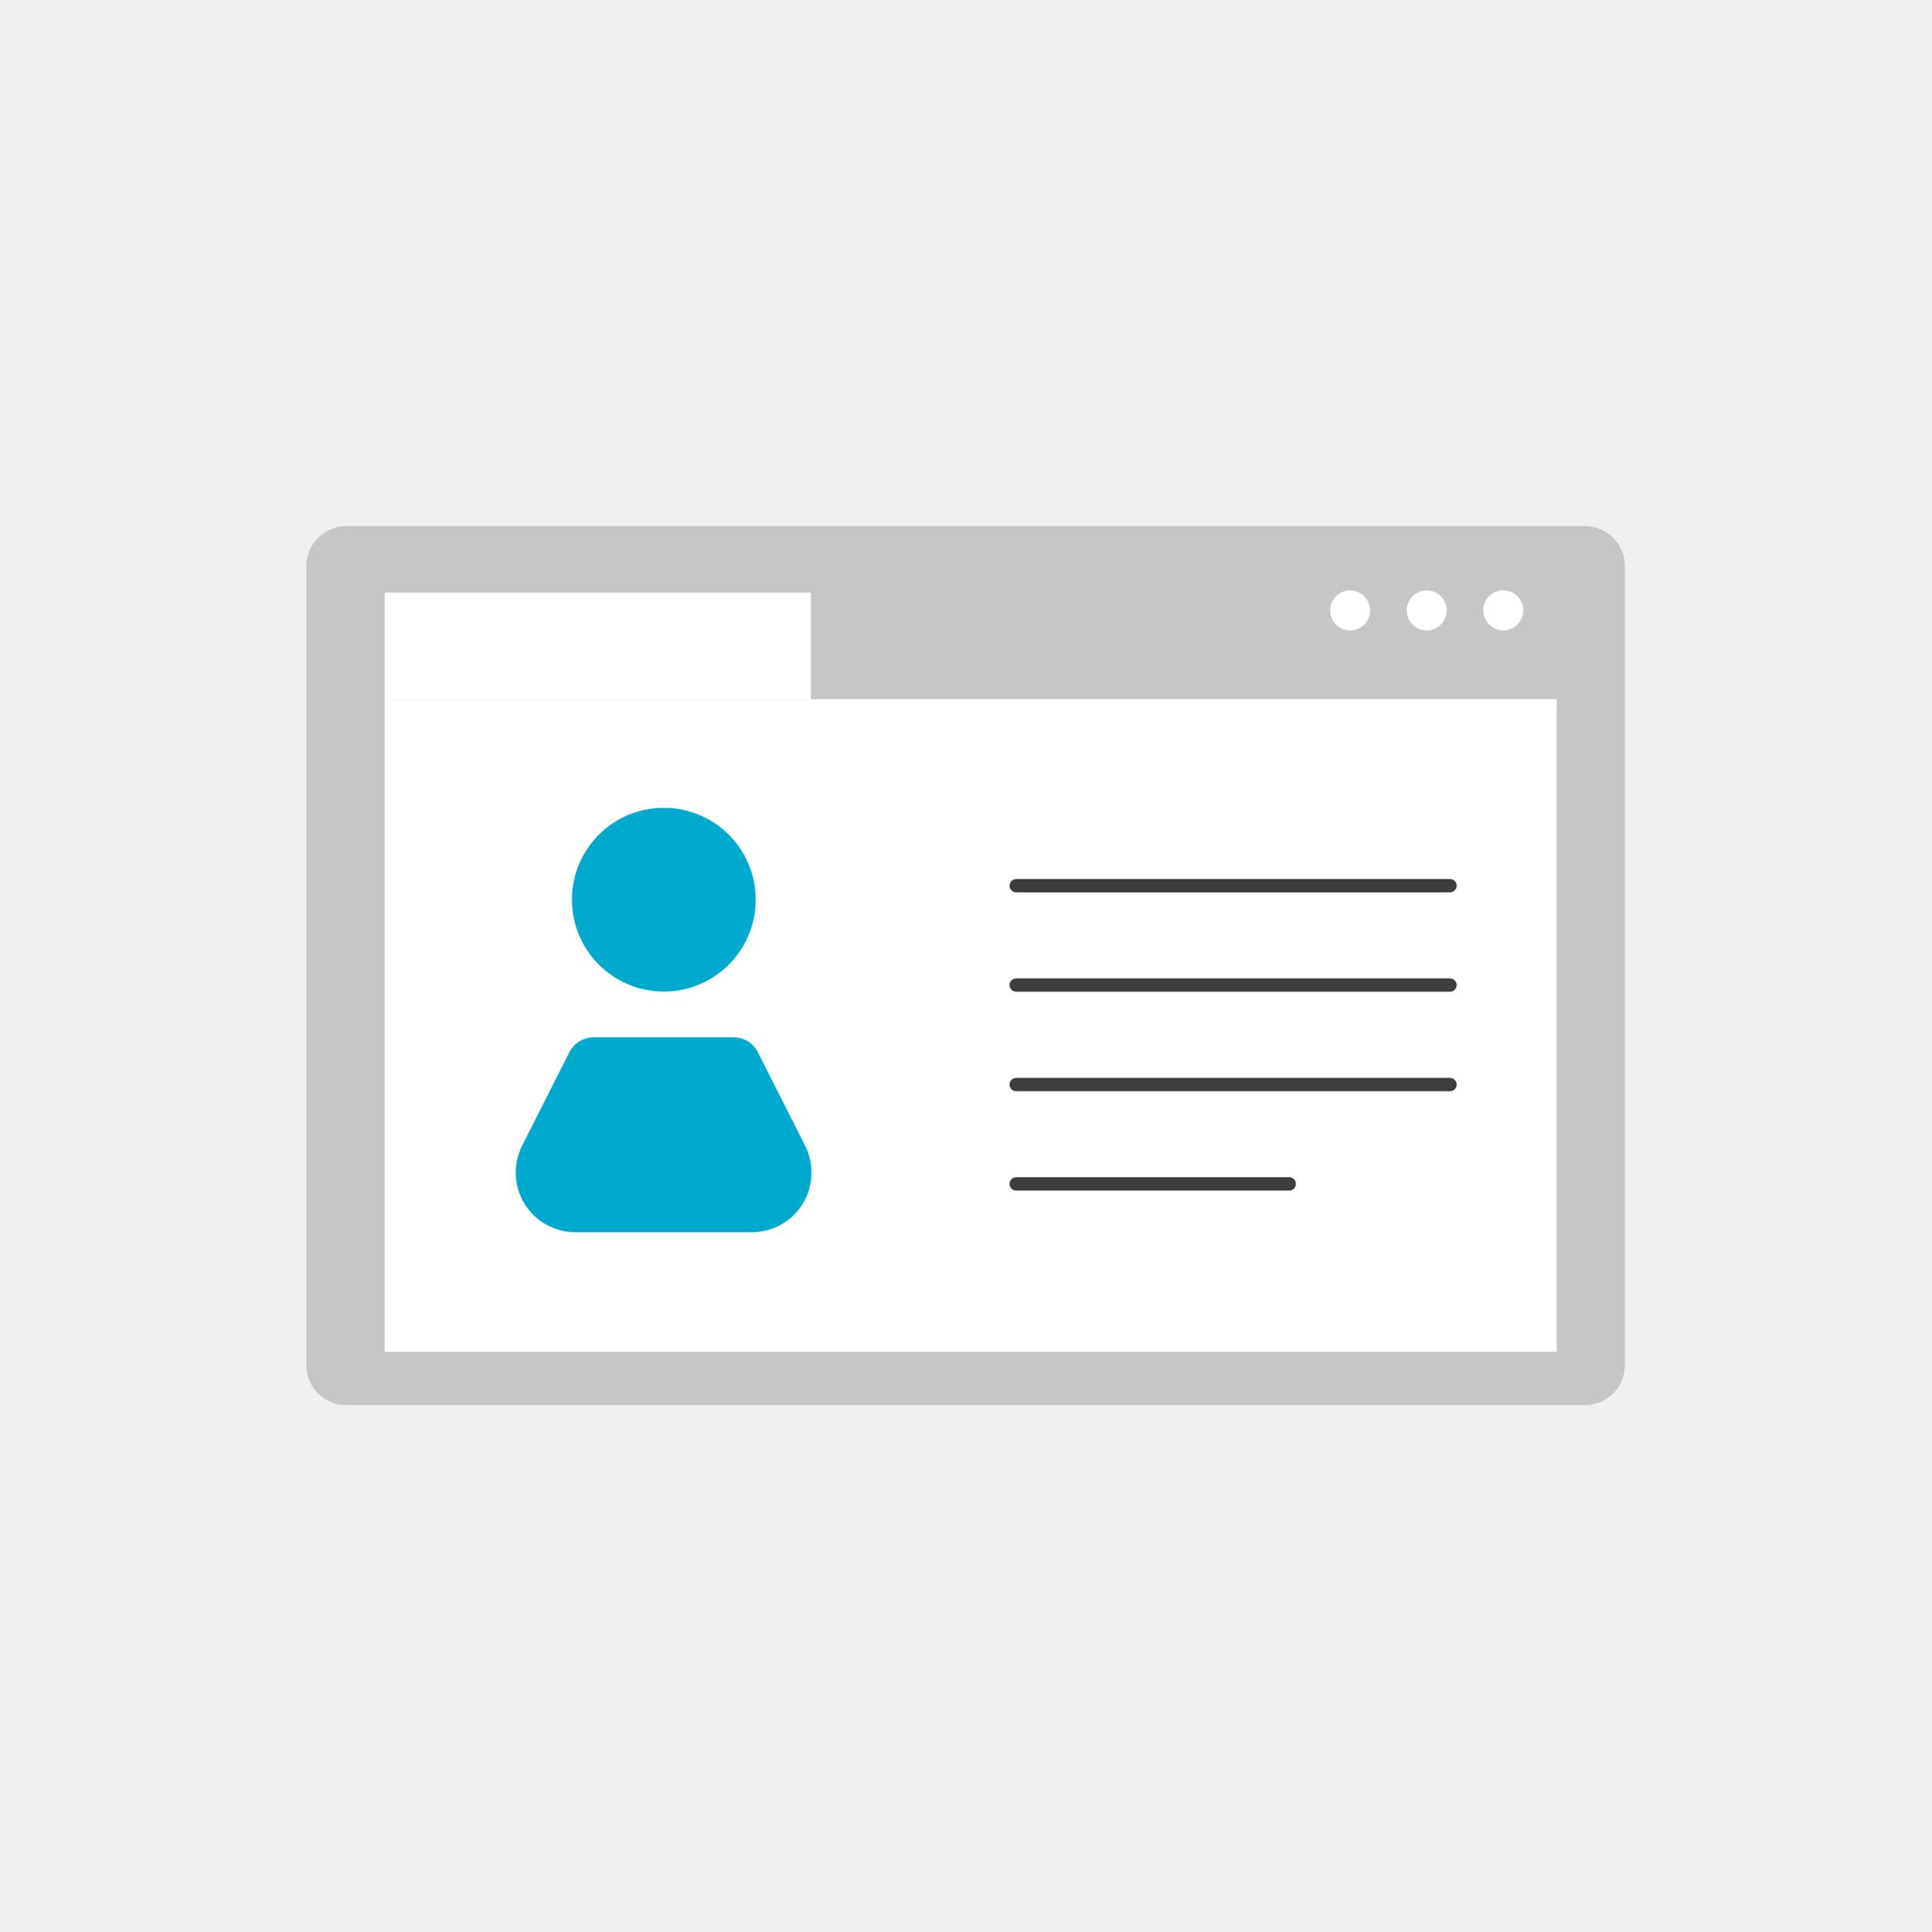
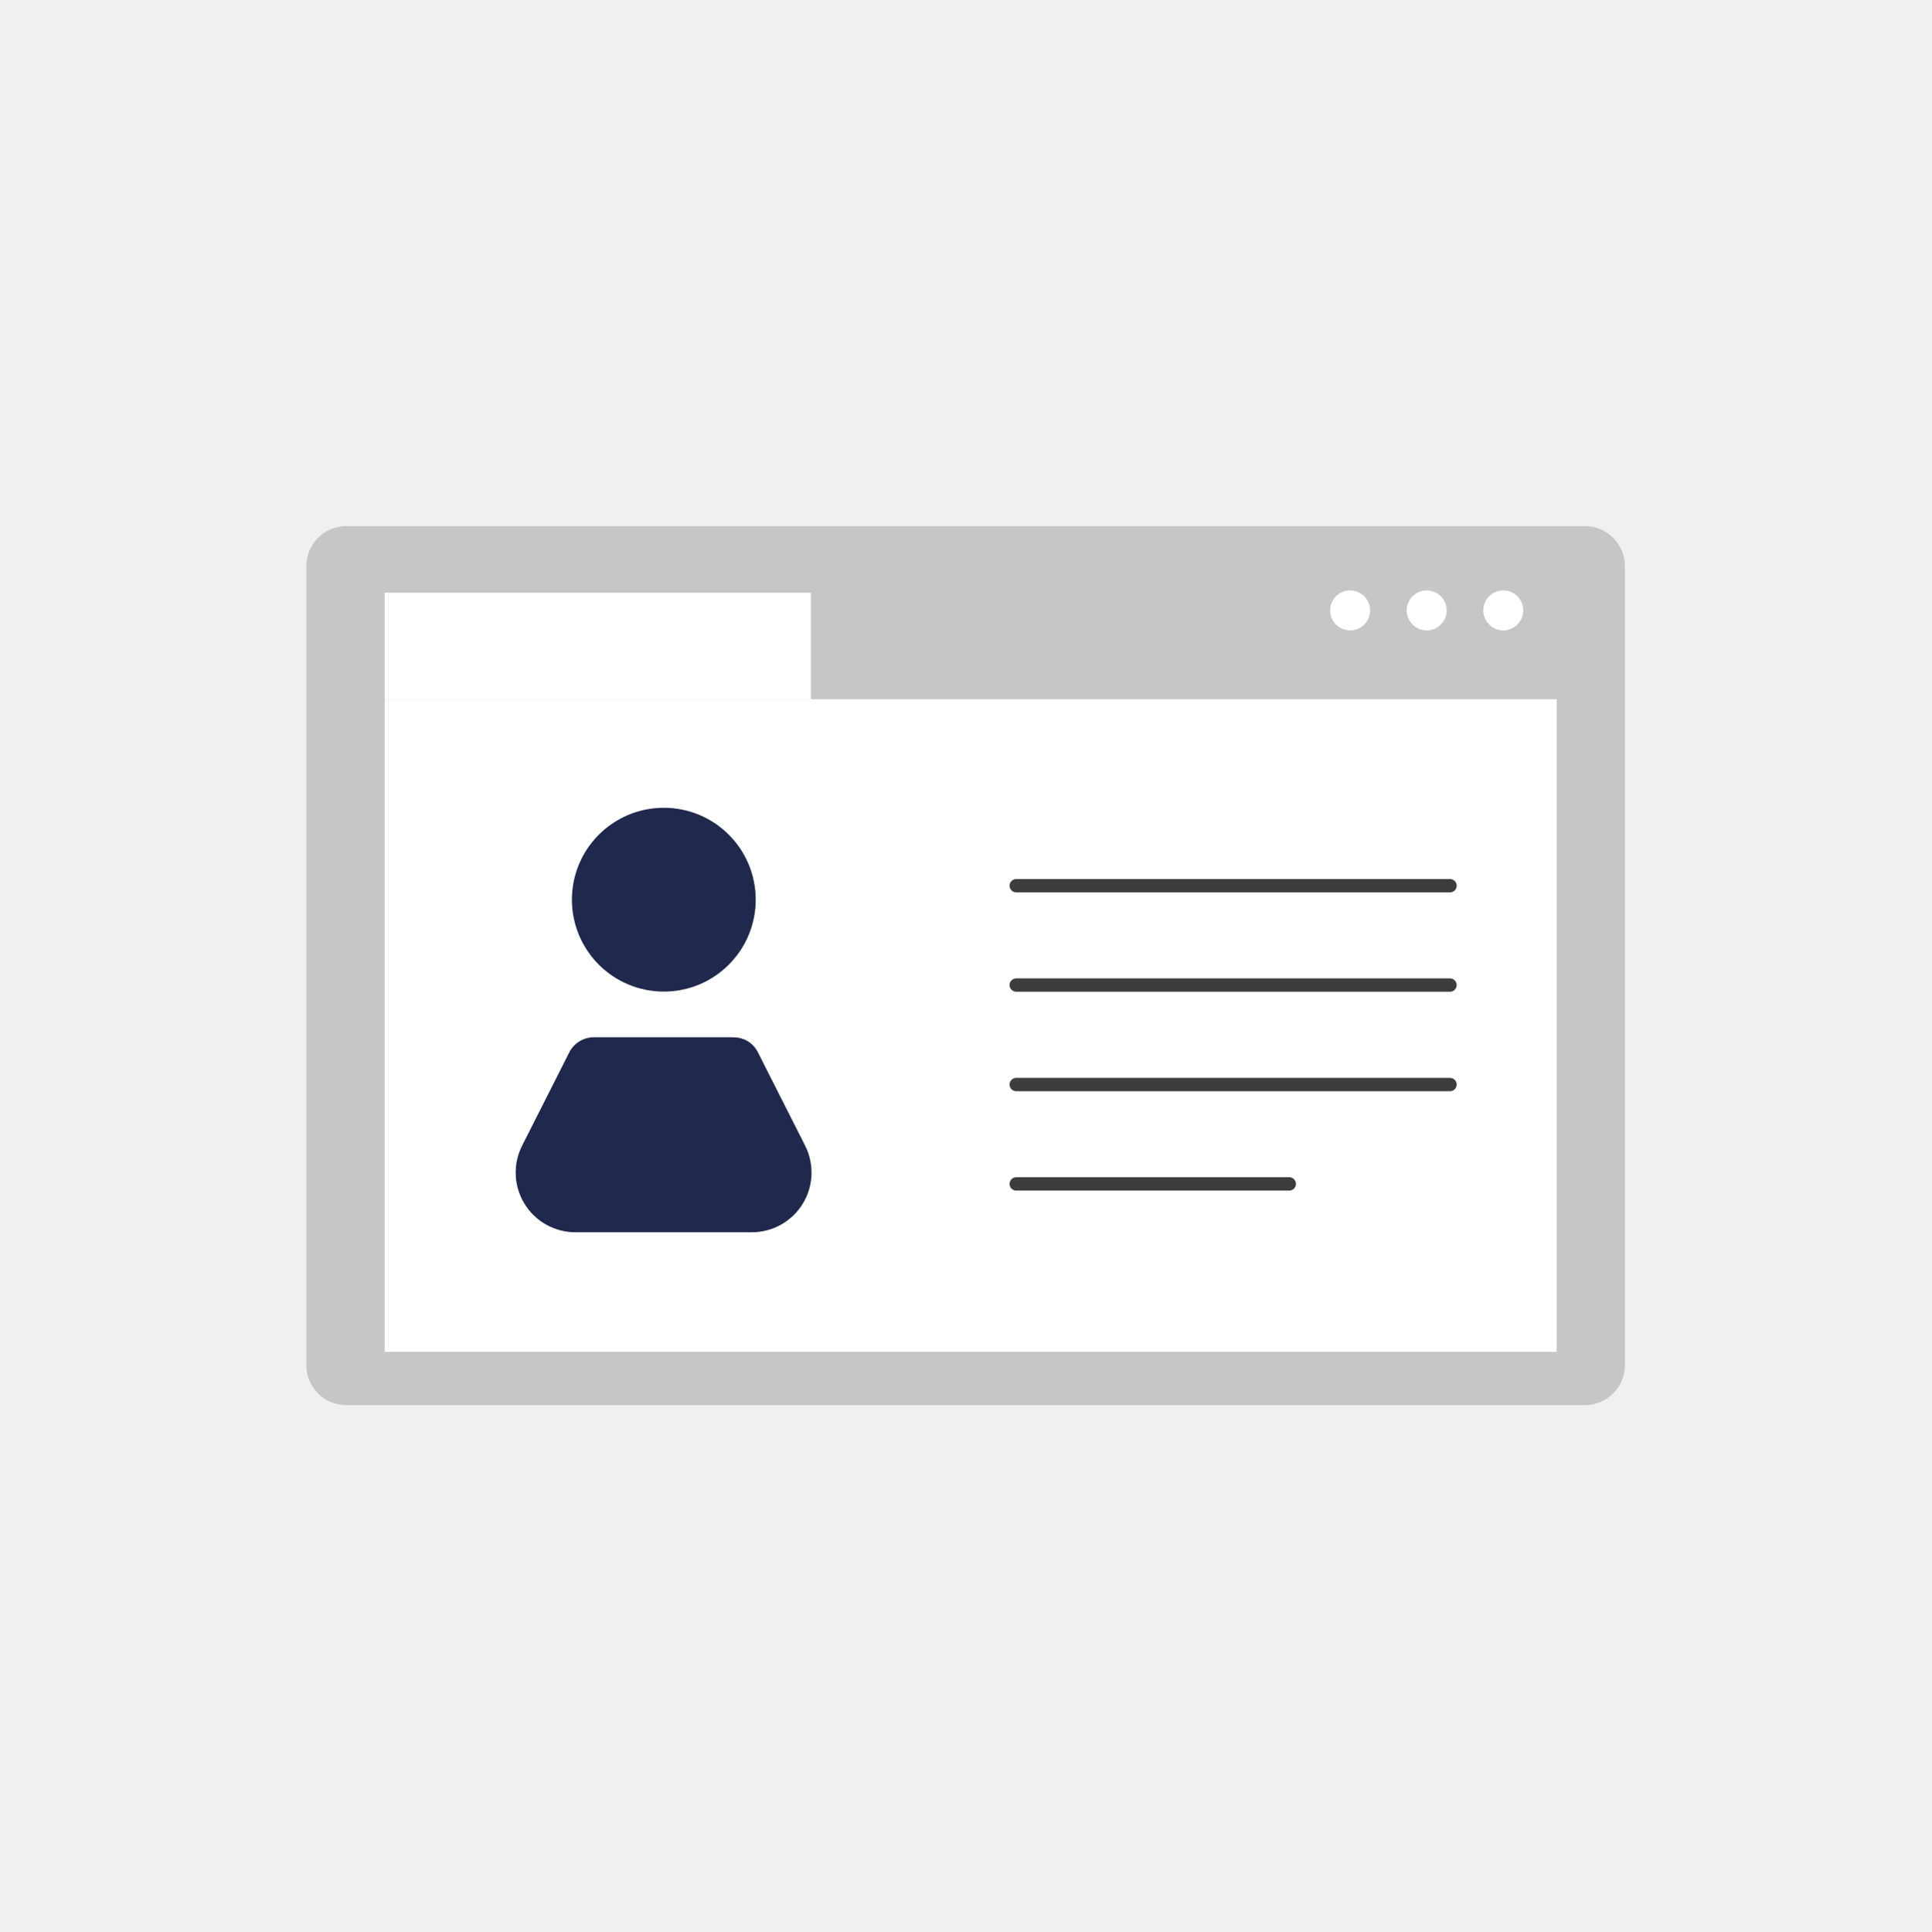
<svg xmlns="http://www.w3.org/2000/svg" id="Layer_1" data-name="Layer 1" width="145" height="145" viewBox="0 0 145 145">
  <defs>
-     <style>.cls-1{fill:#c6c6c6;}.cls-2{fill:#fff;}.cls-3{fill:#00a9ce;}.cls-4{fill:none;stroke:#3d3d3d;stroke-linecap:round;stroke-linejoin:round;}</style>
+     <style>.cls-1{fill:#c6c6c6;}.cls-2{fill:#fff;}.cls-3{fill:#20284D;}.cls-4{fill:none;stroke:#3d3d3d;stroke-linecap:round;stroke-linejoin:round;}</style>
  </defs>
  <rect class="cls-1" x="23" y="39.5" width="99" height="66" rx="3" ry="3" />
  <rect class="cls-2" x="28.88" y="44.5" width="32" height="8" />
  <rect class="cls-2" x="28.88" y="52.5" width="88" height="49" />
  <path class="cls-3" d="M49.83,60.65a6.9,6.9,0,1,1-6.89,6.89,6.9,6.9,0,0,1,6.89-6.89" />
  <path class="cls-3" d="M55.06,77.89A2,2,0,0,1,56.9,79L60.44,86a4.48,4.48,0,0,1-4,6.52H43.21a4.48,4.48,0,0,1-4-6.52L42.75,79a2.07,2.07,0,0,1,1.84-1.12H55.06" />
  <line class="cls-4" x1="76.3" y1="88.89" x2="96.8" y2="88.89" />
  <line class="cls-4" x1="76.3" y1="81.43" x2="108.87" y2="81.43" />
  <line class="cls-4" x1="76.3" y1="73.96" x2="108.87" y2="73.96" />
  <line class="cls-4" x1="76.3" y1="66.5" x2="108.87" y2="66.5" />
  <circle class="cls-2" cx="112.87" cy="45.83" r="1.5" />
  <circle class="cls-2" cx="107.12" cy="45.83" r="1.5" />
  <circle class="cls-2" cx="101.37" cy="45.83" r="1.5" />
</svg>
